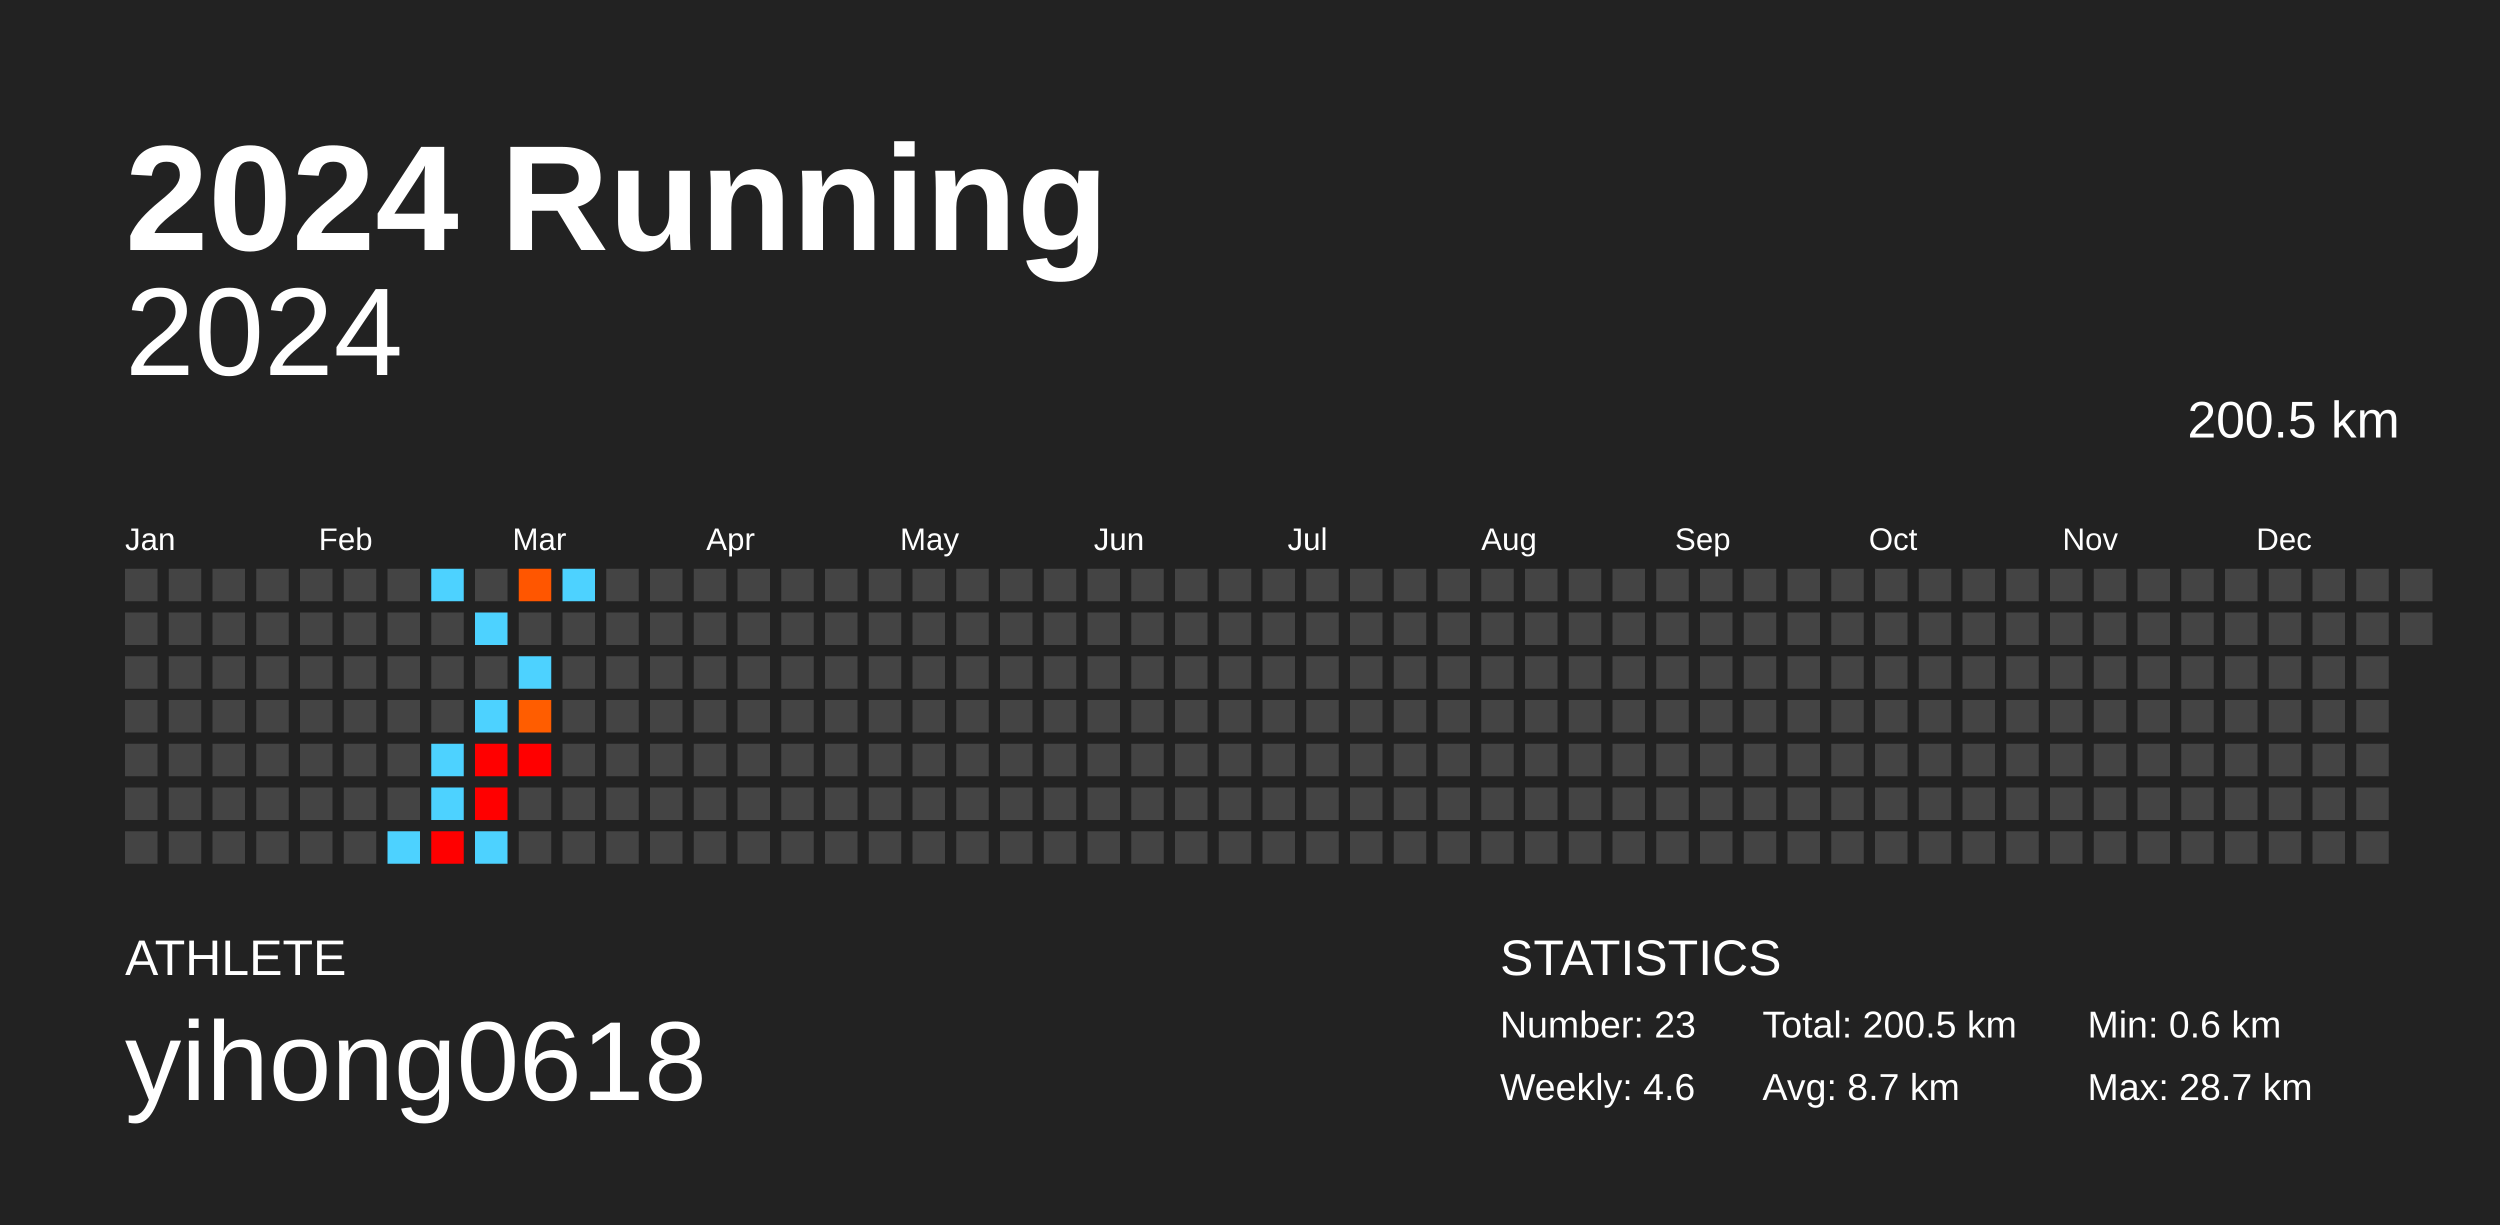
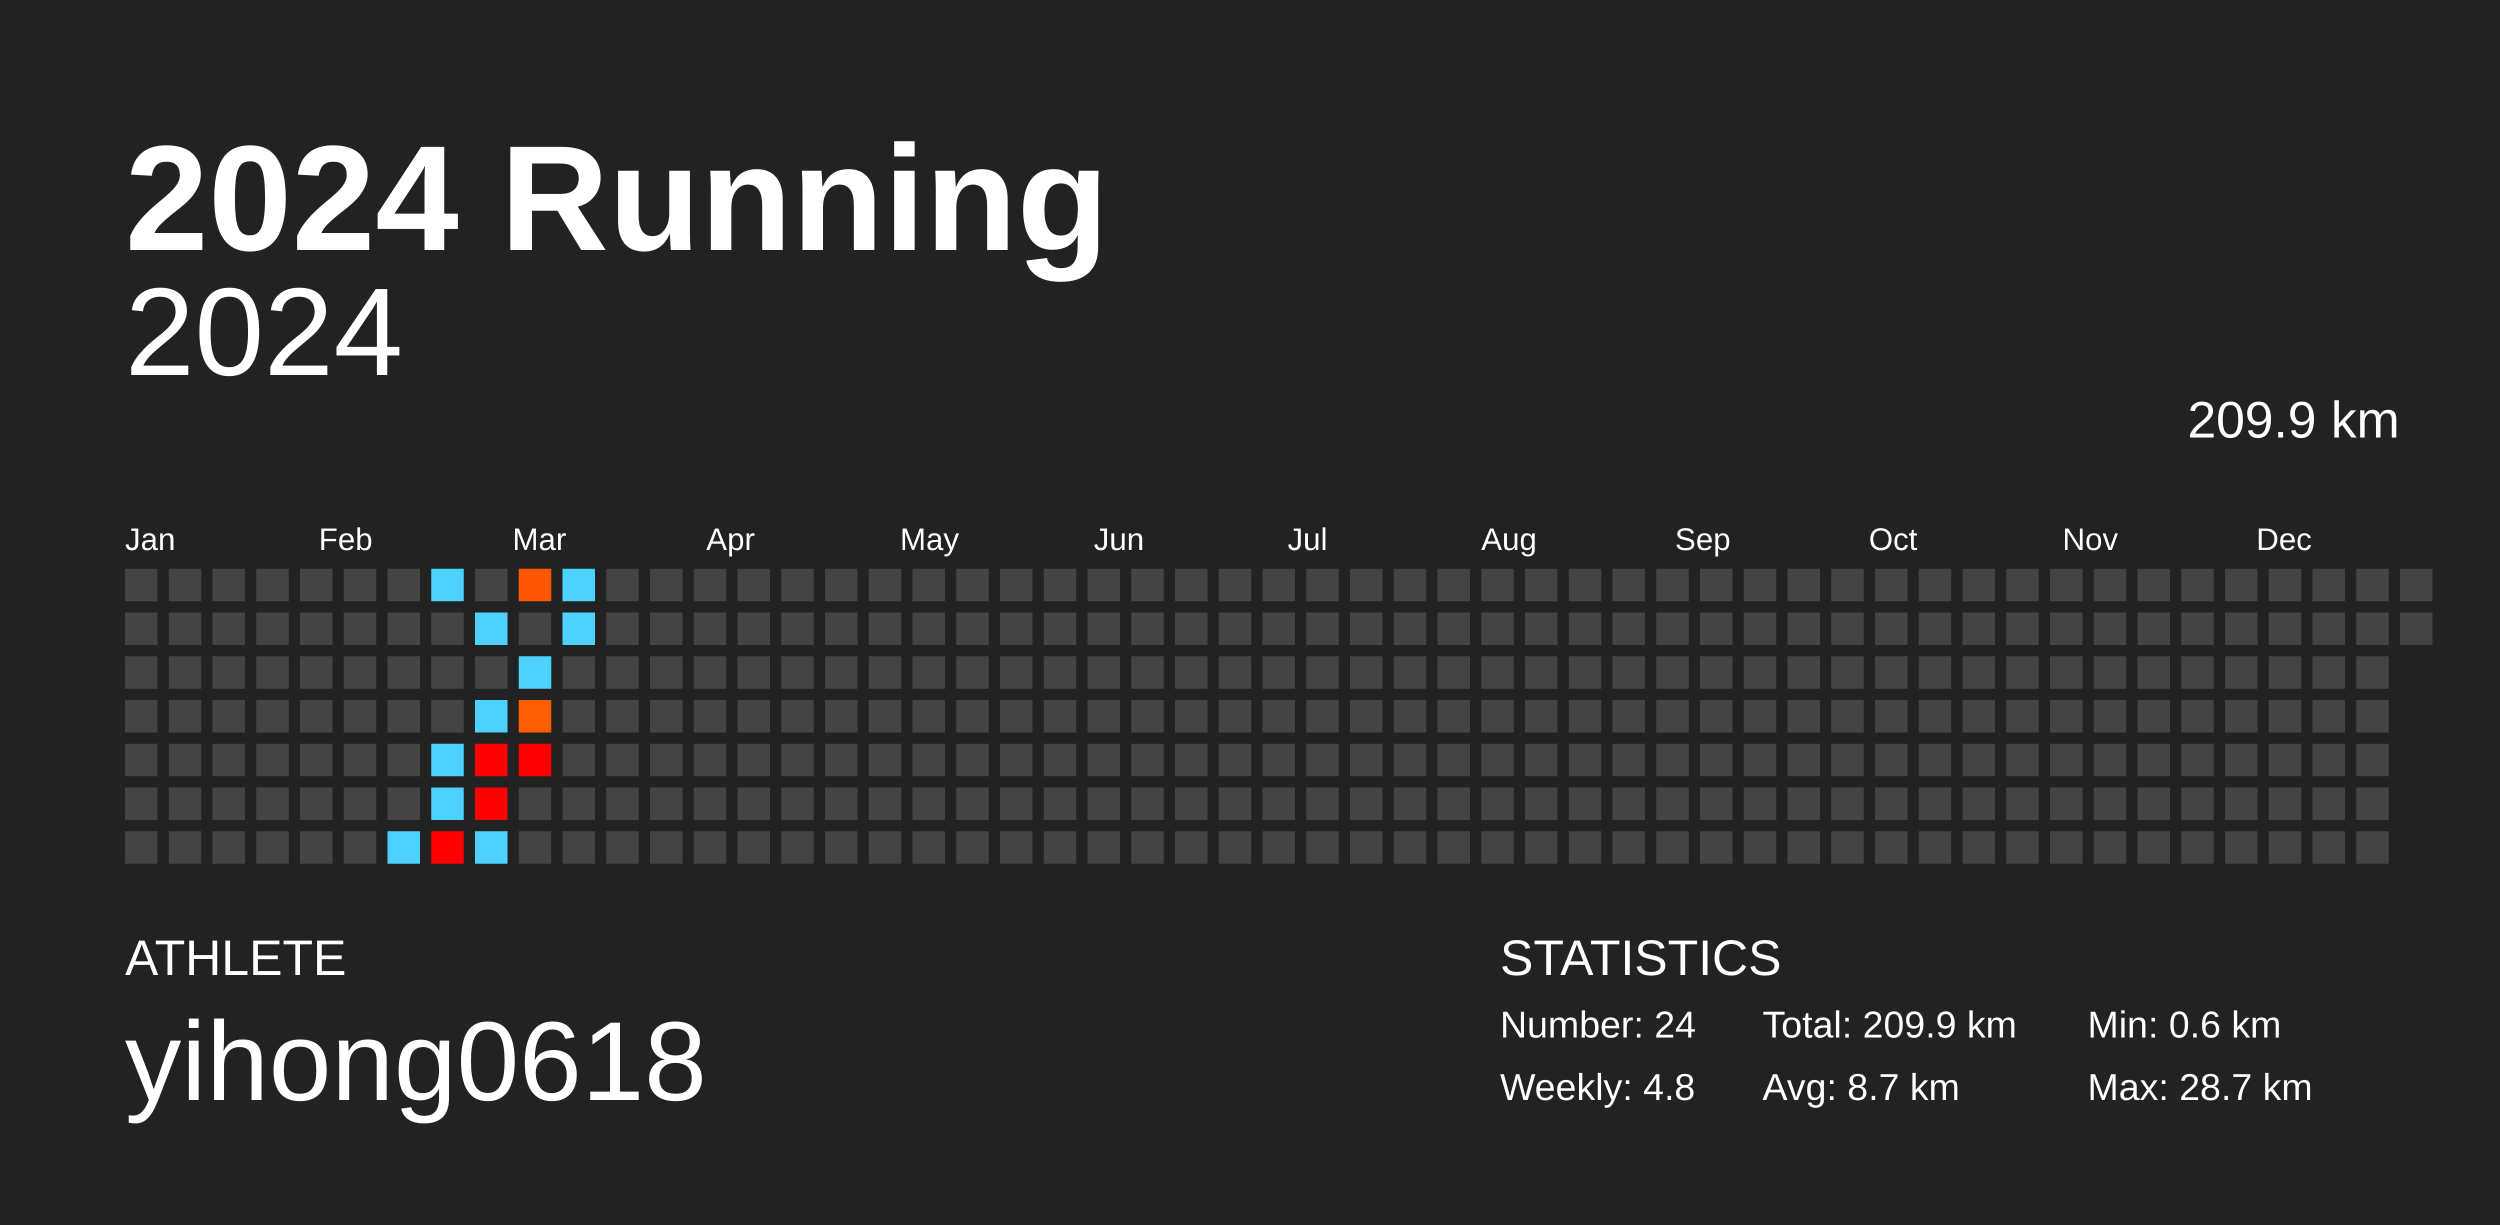
<svg xmlns="http://www.w3.org/2000/svg" baseProfile="full" height="98mm" version="1.1" viewBox="0,0,200,98" width="200mm">
  <defs />
  <rect fill="#222222" height="98" width="200" x="0" y="0" />
  <text fill="#FFFFFF" style="font-size:12px; font-family:Arial; font-weight:bold;" x="10" y="20">2024 Running</text>
  <text fill="#FFFFFF" style="font-size:4px; font-family:Arial" x="10" y="78">ATHLETE</text>
  <text fill="#FFFFFF" style="font-size:9px; font-family:Arial" x="10" y="88">yihong0618</text>
  <text fill="#FFFFFF" style="font-size:4px; font-family:Arial" x="120" y="78">STATISTICS</text>
-   <text fill="#FFFFFF" style="font-size:3px; font-family:Arial" x="120" y="83">Number: 23</text>
-   <text fill="#FFFFFF" style="font-size:3px; font-family:Arial" x="120" y="88">Weekly: 4.6</text>
-   <text fill="#FFFFFF" style="font-size:3px; font-family:Arial" x="141" y="83">Total: 200.5 km</text>
+   <text fill="#FFFFFF" style="font-size:3px; font-family:Arial" x="120" y="83">Number: 24</text>
+   <text fill="#FFFFFF" style="font-size:3px; font-family:Arial" x="120" y="88">Weekly: 4.8</text>
+   <text fill="#FFFFFF" style="font-size:3px; font-family:Arial" x="141" y="83">Total: 209.9 km</text>
  <text fill="#FFFFFF" style="font-size:3px; font-family:Arial" x="141" y="88">Avg: 8.7 km</text>
  <text fill="#FFFFFF" style="font-size:3px; font-family:Arial" x="167" y="83">Min: 0.6 km</text>
  <text fill="#FFFFFF" style="font-size:3px; font-family:Arial" x="167" y="88">Max: 28.7 km</text>
  <text alignment-baseline="hanging" fill="#FFFFFF" style="font-size:10.0px; font-family:Arial;" x="10" y="30">2024</text>
-   <text alignment-baseline="hanging" fill="#FFFFFF" style="font-size:4.125px; font-family:Arial;" x="175" y="35">200.5 km</text>
+   <text alignment-baseline="hanging" fill="#FFFFFF" style="font-size:4.125px; font-family:Arial;" x="175" y="35">209.9 km</text>
  <text fill="#FFFFFF" style="font-size:2.5px; font-family:Arial" x="10.0" y="44">Jan</text>
  <text fill="#FFFFFF" style="font-size:2.5px; font-family:Arial" x="25.5" y="44">Feb</text>
  <text fill="#FFFFFF" style="font-size:2.5px; font-family:Arial" x="41.0" y="44">Mar</text>
  <text fill="#FFFFFF" style="font-size:2.5px; font-family:Arial" x="56.5" y="44">Apr</text>
  <text fill="#FFFFFF" style="font-size:2.5px; font-family:Arial" x="72.0" y="44">May</text>
  <text fill="#FFFFFF" style="font-size:2.5px; font-family:Arial" x="87.5" y="44">Jun</text>
  <text fill="#FFFFFF" style="font-size:2.5px; font-family:Arial" x="103.0" y="44">Jul</text>
  <text fill="#FFFFFF" style="font-size:2.5px; font-family:Arial" x="118.5" y="44">Aug</text>
  <text fill="#FFFFFF" style="font-size:2.5px; font-family:Arial" x="134.0" y="44">Sep</text>
  <text fill="#FFFFFF" style="font-size:2.5px; font-family:Arial" x="149.5" y="44">Oct</text>
  <text fill="#FFFFFF" style="font-size:2.5px; font-family:Arial" x="165.0" y="44">Nov</text>
  <text fill="#FFFFFF" style="font-size:2.5px; font-family:Arial" x="180.5" y="44">Dec</text>
  <rect fill="#444444" height="2.6" width="2.6" x="10.0" y="45.5" />
  <rect fill="#444444" height="2.6" width="2.6" x="10.0" y="49.0" />
  <rect fill="#444444" height="2.6" width="2.6" x="10.0" y="52.5" />
  <rect fill="#444444" height="2.6" width="2.6" x="10.0" y="56.0" />
  <rect fill="#444444" height="2.6" width="2.6" x="10.0" y="59.5" />
  <rect fill="#444444" height="2.6" width="2.6" x="10.0" y="63.0" />
  <rect fill="#444444" height="2.6" width="2.6" x="10.0" y="66.5" />
  <rect fill="#444444" height="2.6" width="2.6" x="13.5" y="45.5" />
  <rect fill="#444444" height="2.6" width="2.6" x="13.5" y="49.0" />
  <rect fill="#444444" height="2.6" width="2.6" x="13.5" y="52.5" />
  <rect fill="#444444" height="2.6" width="2.6" x="13.5" y="56.0" />
  <rect fill="#444444" height="2.6" width="2.6" x="13.5" y="59.5" />
  <rect fill="#444444" height="2.6" width="2.6" x="13.5" y="63.0" />
  <rect fill="#444444" height="2.6" width="2.6" x="13.5" y="66.5" />
  <rect fill="#444444" height="2.6" width="2.6" x="17.0" y="45.5" />
  <rect fill="#444444" height="2.6" width="2.6" x="17.0" y="49.0" />
  <rect fill="#444444" height="2.6" width="2.6" x="17.0" y="52.5" />
  <rect fill="#444444" height="2.6" width="2.6" x="17.0" y="56.0" />
  <rect fill="#444444" height="2.6" width="2.6" x="17.0" y="59.5" />
  <rect fill="#444444" height="2.6" width="2.6" x="17.0" y="63.0" />
  <rect fill="#444444" height="2.6" width="2.6" x="17.0" y="66.5" />
  <rect fill="#444444" height="2.6" width="2.6" x="20.5" y="45.5" />
  <rect fill="#444444" height="2.6" width="2.6" x="20.5" y="49.0" />
  <rect fill="#444444" height="2.6" width="2.6" x="20.5" y="52.5" />
  <rect fill="#444444" height="2.6" width="2.6" x="20.5" y="56.0" />
  <rect fill="#444444" height="2.6" width="2.6" x="20.5" y="59.5" />
  <rect fill="#444444" height="2.6" width="2.6" x="20.5" y="63.0" />
  <rect fill="#444444" height="2.6" width="2.6" x="20.5" y="66.5" />
  <rect fill="#444444" height="2.6" width="2.6" x="24.0" y="45.5" />
  <rect fill="#444444" height="2.6" width="2.6" x="24.0" y="49.0" />
  <rect fill="#444444" height="2.6" width="2.6" x="24.0" y="52.5" />
  <rect fill="#444444" height="2.6" width="2.6" x="24.0" y="56.0" />
  <rect fill="#444444" height="2.6" width="2.6" x="24.0" y="59.5" />
  <rect fill="#444444" height="2.6" width="2.6" x="24.0" y="63.0" />
  <rect fill="#444444" height="2.6" width="2.6" x="24.0" y="66.5" />
  <rect fill="#444444" height="2.6" width="2.6" x="27.5" y="45.5" />
  <rect fill="#444444" height="2.6" width="2.6" x="27.5" y="49.0" />
  <rect fill="#444444" height="2.6" width="2.6" x="27.5" y="52.5" />
  <rect fill="#444444" height="2.6" width="2.6" x="27.5" y="56.0" />
  <rect fill="#444444" height="2.6" width="2.6" x="27.5" y="59.5" />
  <rect fill="#444444" height="2.6" width="2.6" x="27.5" y="63.0" />
  <rect fill="#444444" height="2.6" width="2.6" x="27.5" y="66.5" />
  <rect fill="#444444" height="2.6" width="2.6" x="31.0" y="45.5" />
  <rect fill="#444444" height="2.6" width="2.6" x="31.0" y="49.0" />
  <rect fill="#444444" height="2.6" width="2.6" x="31.0" y="52.5" />
  <rect fill="#444444" height="2.6" width="2.6" x="31.0" y="56.0" />
  <rect fill="#444444" height="2.6" width="2.6" x="31.0" y="59.5" />
  <rect fill="#444444" height="2.6" width="2.6" x="31.0" y="63.0" />
  <rect fill="#4dd2ff" height="2.6" width="2.6" x="31.0" y="66.5" />
  <rect fill="#4dd2ff" height="2.6" width="2.6" x="34.5" y="45.5" />
  <rect fill="#444444" height="2.6" width="2.6" x="34.5" y="49.0" />
  <rect fill="#444444" height="2.6" width="2.6" x="34.5" y="52.5" />
  <rect fill="#444444" height="2.6" width="2.6" x="34.5" y="56.0" />
  <rect fill="#4dd2ff" height="2.6" width="2.6" x="34.5" y="59.5" />
  <rect fill="#4dd2ff" height="2.6" width="2.6" x="34.5" y="63.0" />
  <rect fill="red" height="2.6" width="2.6" x="34.5" y="66.5" />
  <rect fill="#444444" height="2.6" width="2.6" x="38.0" y="45.5" />
  <rect fill="#4dd2ff" height="2.6" width="2.6" x="38.0" y="49.0" />
  <rect fill="#444444" height="2.6" width="2.6" x="38.0" y="52.5" />
  <rect fill="#4dd2ff" height="2.6" width="2.6" x="38.0" y="56.0" />
  <rect fill="red" height="2.6" width="2.6" x="38.0" y="59.5" />
  <rect fill="red" height="2.6" width="2.6" x="38.0" y="63.0" />
  <rect fill="#4dd2ff" height="2.6" width="2.6" x="38.0" y="66.5" />
  <rect fill="#ff5600" height="2.6" width="2.6" x="41.5" y="45.5" />
  <rect fill="#444444" height="2.6" width="2.6" x="41.5" y="49.0" />
  <rect fill="#4dd2ff" height="2.6" width="2.6" x="41.5" y="52.5" />
  <rect fill="#ff5d00" height="2.6" width="2.6" x="41.5" y="56.0" />
  <rect fill="red" height="2.6" width="2.6" x="41.5" y="59.5" />
  <rect fill="#444444" height="2.6" width="2.6" x="41.5" y="63.0" />
  <rect fill="#444444" height="2.6" width="2.6" x="41.5" y="66.5" />
  <rect fill="#4dd2ff" height="2.6" width="2.6" x="45.0" y="45.5" />
-   <rect fill="#444444" height="2.6" width="2.6" x="45.0" y="49.0" />
+   <rect fill="#4dd2ff" height="2.6" width="2.6" x="45.0" y="49.0" />
  <rect fill="#444444" height="2.6" width="2.6" x="45.0" y="52.5" />
  <rect fill="#444444" height="2.6" width="2.6" x="45.0" y="56.0" />
  <rect fill="#444444" height="2.6" width="2.6" x="45.0" y="59.5" />
  <rect fill="#444444" height="2.6" width="2.6" x="45.0" y="63.0" />
  <rect fill="#444444" height="2.6" width="2.6" x="45.0" y="66.5" />
  <rect fill="#444444" height="2.6" width="2.6" x="48.5" y="45.5" />
  <rect fill="#444444" height="2.6" width="2.6" x="48.5" y="49.0" />
  <rect fill="#444444" height="2.6" width="2.6" x="48.5" y="52.5" />
  <rect fill="#444444" height="2.6" width="2.6" x="48.5" y="56.0" />
  <rect fill="#444444" height="2.6" width="2.6" x="48.5" y="59.5" />
  <rect fill="#444444" height="2.6" width="2.6" x="48.5" y="63.0" />
  <rect fill="#444444" height="2.6" width="2.6" x="48.5" y="66.5" />
  <rect fill="#444444" height="2.6" width="2.6" x="52.0" y="45.5" />
  <rect fill="#444444" height="2.6" width="2.6" x="52.0" y="49.0" />
  <rect fill="#444444" height="2.6" width="2.6" x="52.0" y="52.5" />
  <rect fill="#444444" height="2.6" width="2.6" x="52.0" y="56.0" />
  <rect fill="#444444" height="2.6" width="2.6" x="52.0" y="59.5" />
  <rect fill="#444444" height="2.6" width="2.6" x="52.0" y="63.0" />
  <rect fill="#444444" height="2.6" width="2.6" x="52.0" y="66.5" />
  <rect fill="#444444" height="2.6" width="2.6" x="55.5" y="45.5" />
  <rect fill="#444444" height="2.6" width="2.6" x="55.5" y="49.0" />
  <rect fill="#444444" height="2.6" width="2.6" x="55.5" y="52.5" />
  <rect fill="#444444" height="2.6" width="2.6" x="55.5" y="56.0" />
  <rect fill="#444444" height="2.6" width="2.6" x="55.5" y="59.5" />
  <rect fill="#444444" height="2.6" width="2.6" x="55.5" y="63.0" />
  <rect fill="#444444" height="2.6" width="2.6" x="55.5" y="66.5" />
  <rect fill="#444444" height="2.6" width="2.6" x="59.0" y="45.5" />
  <rect fill="#444444" height="2.6" width="2.6" x="59.0" y="49.0" />
  <rect fill="#444444" height="2.6" width="2.6" x="59.0" y="52.5" />
  <rect fill="#444444" height="2.6" width="2.6" x="59.0" y="56.0" />
  <rect fill="#444444" height="2.6" width="2.6" x="59.0" y="59.5" />
  <rect fill="#444444" height="2.6" width="2.6" x="59.0" y="63.0" />
  <rect fill="#444444" height="2.6" width="2.6" x="59.0" y="66.5" />
  <rect fill="#444444" height="2.6" width="2.6" x="62.5" y="45.5" />
  <rect fill="#444444" height="2.6" width="2.6" x="62.5" y="49.0" />
  <rect fill="#444444" height="2.6" width="2.6" x="62.5" y="52.5" />
  <rect fill="#444444" height="2.6" width="2.6" x="62.5" y="56.0" />
  <rect fill="#444444" height="2.6" width="2.6" x="62.5" y="59.5" />
  <rect fill="#444444" height="2.6" width="2.6" x="62.5" y="63.0" />
  <rect fill="#444444" height="2.6" width="2.6" x="62.5" y="66.5" />
  <rect fill="#444444" height="2.6" width="2.6" x="66.0" y="45.5" />
  <rect fill="#444444" height="2.6" width="2.6" x="66.0" y="49.0" />
  <rect fill="#444444" height="2.6" width="2.6" x="66.0" y="52.5" />
  <rect fill="#444444" height="2.6" width="2.6" x="66.0" y="56.0" />
  <rect fill="#444444" height="2.6" width="2.6" x="66.0" y="59.5" />
  <rect fill="#444444" height="2.6" width="2.6" x="66.0" y="63.0" />
  <rect fill="#444444" height="2.6" width="2.6" x="66.0" y="66.5" />
  <rect fill="#444444" height="2.6" width="2.6" x="69.5" y="45.5" />
  <rect fill="#444444" height="2.6" width="2.6" x="69.5" y="49.0" />
  <rect fill="#444444" height="2.6" width="2.6" x="69.5" y="52.5" />
  <rect fill="#444444" height="2.6" width="2.6" x="69.5" y="56.0" />
  <rect fill="#444444" height="2.6" width="2.6" x="69.5" y="59.5" />
  <rect fill="#444444" height="2.6" width="2.6" x="69.5" y="63.0" />
  <rect fill="#444444" height="2.6" width="2.6" x="69.5" y="66.5" />
  <rect fill="#444444" height="2.6" width="2.6" x="73.0" y="45.5" />
  <rect fill="#444444" height="2.6" width="2.6" x="73.0" y="49.0" />
  <rect fill="#444444" height="2.6" width="2.6" x="73.0" y="52.5" />
  <rect fill="#444444" height="2.6" width="2.6" x="73.0" y="56.0" />
  <rect fill="#444444" height="2.6" width="2.6" x="73.0" y="59.5" />
  <rect fill="#444444" height="2.6" width="2.6" x="73.0" y="63.0" />
  <rect fill="#444444" height="2.6" width="2.6" x="73.0" y="66.5" />
  <rect fill="#444444" height="2.6" width="2.6" x="76.5" y="45.5" />
  <rect fill="#444444" height="2.6" width="2.6" x="76.5" y="49.0" />
  <rect fill="#444444" height="2.6" width="2.6" x="76.5" y="52.5" />
  <rect fill="#444444" height="2.6" width="2.6" x="76.5" y="56.0" />
  <rect fill="#444444" height="2.6" width="2.6" x="76.5" y="59.5" />
  <rect fill="#444444" height="2.6" width="2.6" x="76.5" y="63.0" />
  <rect fill="#444444" height="2.6" width="2.6" x="76.5" y="66.5" />
  <rect fill="#444444" height="2.6" width="2.6" x="80.0" y="45.5" />
  <rect fill="#444444" height="2.6" width="2.6" x="80.0" y="49.0" />
  <rect fill="#444444" height="2.6" width="2.6" x="80.0" y="52.5" />
  <rect fill="#444444" height="2.6" width="2.6" x="80.0" y="56.0" />
  <rect fill="#444444" height="2.6" width="2.6" x="80.0" y="59.5" />
  <rect fill="#444444" height="2.6" width="2.6" x="80.0" y="63.0" />
  <rect fill="#444444" height="2.6" width="2.6" x="80.0" y="66.5" />
  <rect fill="#444444" height="2.6" width="2.6" x="83.5" y="45.5" />
  <rect fill="#444444" height="2.6" width="2.6" x="83.5" y="49.0" />
  <rect fill="#444444" height="2.6" width="2.6" x="83.5" y="52.5" />
  <rect fill="#444444" height="2.6" width="2.6" x="83.5" y="56.0" />
  <rect fill="#444444" height="2.6" width="2.6" x="83.5" y="59.5" />
  <rect fill="#444444" height="2.6" width="2.6" x="83.5" y="63.0" />
  <rect fill="#444444" height="2.6" width="2.6" x="83.5" y="66.5" />
  <rect fill="#444444" height="2.6" width="2.6" x="87.0" y="45.5" />
  <rect fill="#444444" height="2.6" width="2.6" x="87.0" y="49.0" />
  <rect fill="#444444" height="2.6" width="2.6" x="87.0" y="52.5" />
  <rect fill="#444444" height="2.6" width="2.6" x="87.0" y="56.0" />
  <rect fill="#444444" height="2.6" width="2.6" x="87.0" y="59.5" />
  <rect fill="#444444" height="2.6" width="2.6" x="87.0" y="63.0" />
  <rect fill="#444444" height="2.6" width="2.6" x="87.0" y="66.5" />
  <rect fill="#444444" height="2.6" width="2.6" x="90.5" y="45.5" />
  <rect fill="#444444" height="2.6" width="2.6" x="90.5" y="49.0" />
  <rect fill="#444444" height="2.6" width="2.6" x="90.5" y="52.5" />
  <rect fill="#444444" height="2.6" width="2.6" x="90.5" y="56.0" />
  <rect fill="#444444" height="2.6" width="2.6" x="90.5" y="59.5" />
  <rect fill="#444444" height="2.6" width="2.6" x="90.5" y="63.0" />
  <rect fill="#444444" height="2.6" width="2.6" x="90.5" y="66.5" />
  <rect fill="#444444" height="2.6" width="2.6" x="94.0" y="45.5" />
  <rect fill="#444444" height="2.6" width="2.6" x="94.0" y="49.0" />
  <rect fill="#444444" height="2.6" width="2.6" x="94.0" y="52.5" />
  <rect fill="#444444" height="2.6" width="2.6" x="94.0" y="56.0" />
  <rect fill="#444444" height="2.6" width="2.6" x="94.0" y="59.5" />
  <rect fill="#444444" height="2.6" width="2.6" x="94.0" y="63.0" />
  <rect fill="#444444" height="2.6" width="2.6" x="94.0" y="66.5" />
  <rect fill="#444444" height="2.6" width="2.6" x="97.5" y="45.5" />
  <rect fill="#444444" height="2.6" width="2.6" x="97.5" y="49.0" />
  <rect fill="#444444" height="2.6" width="2.6" x="97.5" y="52.5" />
  <rect fill="#444444" height="2.6" width="2.6" x="97.5" y="56.0" />
  <rect fill="#444444" height="2.6" width="2.6" x="97.5" y="59.5" />
  <rect fill="#444444" height="2.6" width="2.6" x="97.5" y="63.0" />
  <rect fill="#444444" height="2.6" width="2.6" x="97.5" y="66.5" />
  <rect fill="#444444" height="2.6" width="2.6" x="101.0" y="45.5" />
  <rect fill="#444444" height="2.6" width="2.6" x="101.0" y="49.0" />
  <rect fill="#444444" height="2.6" width="2.6" x="101.0" y="52.5" />
  <rect fill="#444444" height="2.6" width="2.6" x="101.0" y="56.0" />
  <rect fill="#444444" height="2.6" width="2.6" x="101.0" y="59.5" />
  <rect fill="#444444" height="2.6" width="2.6" x="101.0" y="63.0" />
  <rect fill="#444444" height="2.6" width="2.6" x="101.0" y="66.5" />
  <rect fill="#444444" height="2.6" width="2.6" x="104.5" y="45.5" />
  <rect fill="#444444" height="2.6" width="2.6" x="104.5" y="49.0" />
  <rect fill="#444444" height="2.6" width="2.6" x="104.5" y="52.5" />
  <rect fill="#444444" height="2.6" width="2.6" x="104.5" y="56.0" />
  <rect fill="#444444" height="2.6" width="2.6" x="104.5" y="59.5" />
  <rect fill="#444444" height="2.6" width="2.6" x="104.5" y="63.0" />
  <rect fill="#444444" height="2.6" width="2.6" x="104.5" y="66.5" />
  <rect fill="#444444" height="2.6" width="2.6" x="108.0" y="45.5" />
  <rect fill="#444444" height="2.6" width="2.6" x="108.0" y="49.0" />
  <rect fill="#444444" height="2.6" width="2.6" x="108.0" y="52.5" />
  <rect fill="#444444" height="2.6" width="2.6" x="108.0" y="56.0" />
  <rect fill="#444444" height="2.6" width="2.6" x="108.0" y="59.5" />
  <rect fill="#444444" height="2.6" width="2.6" x="108.0" y="63.0" />
  <rect fill="#444444" height="2.6" width="2.6" x="108.0" y="66.5" />
  <rect fill="#444444" height="2.6" width="2.6" x="111.5" y="45.5" />
  <rect fill="#444444" height="2.6" width="2.6" x="111.5" y="49.0" />
  <rect fill="#444444" height="2.6" width="2.6" x="111.5" y="52.5" />
  <rect fill="#444444" height="2.6" width="2.6" x="111.5" y="56.0" />
  <rect fill="#444444" height="2.6" width="2.6" x="111.5" y="59.5" />
  <rect fill="#444444" height="2.6" width="2.6" x="111.5" y="63.0" />
  <rect fill="#444444" height="2.6" width="2.6" x="111.5" y="66.5" />
  <rect fill="#444444" height="2.6" width="2.6" x="115.0" y="45.5" />
  <rect fill="#444444" height="2.6" width="2.6" x="115.0" y="49.0" />
  <rect fill="#444444" height="2.6" width="2.6" x="115.0" y="52.5" />
  <rect fill="#444444" height="2.6" width="2.6" x="115.0" y="56.0" />
  <rect fill="#444444" height="2.6" width="2.6" x="115.0" y="59.5" />
  <rect fill="#444444" height="2.6" width="2.6" x="115.0" y="63.0" />
  <rect fill="#444444" height="2.6" width="2.6" x="115.0" y="66.5" />
  <rect fill="#444444" height="2.6" width="2.6" x="118.5" y="45.5" />
  <rect fill="#444444" height="2.6" width="2.6" x="118.5" y="49.0" />
  <rect fill="#444444" height="2.6" width="2.6" x="118.5" y="52.5" />
  <rect fill="#444444" height="2.6" width="2.6" x="118.5" y="56.0" />
  <rect fill="#444444" height="2.6" width="2.6" x="118.5" y="59.5" />
  <rect fill="#444444" height="2.6" width="2.6" x="118.5" y="63.0" />
  <rect fill="#444444" height="2.6" width="2.6" x="118.5" y="66.5" />
  <rect fill="#444444" height="2.6" width="2.6" x="122.0" y="45.5" />
  <rect fill="#444444" height="2.6" width="2.6" x="122.0" y="49.0" />
  <rect fill="#444444" height="2.6" width="2.6" x="122.0" y="52.5" />
  <rect fill="#444444" height="2.6" width="2.6" x="122.0" y="56.0" />
  <rect fill="#444444" height="2.6" width="2.6" x="122.0" y="59.5" />
  <rect fill="#444444" height="2.6" width="2.6" x="122.0" y="63.0" />
  <rect fill="#444444" height="2.6" width="2.6" x="122.0" y="66.5" />
  <rect fill="#444444" height="2.6" width="2.6" x="125.5" y="45.5" />
  <rect fill="#444444" height="2.6" width="2.6" x="125.5" y="49.0" />
  <rect fill="#444444" height="2.6" width="2.6" x="125.5" y="52.5" />
  <rect fill="#444444" height="2.6" width="2.6" x="125.5" y="56.0" />
  <rect fill="#444444" height="2.6" width="2.6" x="125.5" y="59.5" />
  <rect fill="#444444" height="2.6" width="2.6" x="125.5" y="63.0" />
  <rect fill="#444444" height="2.6" width="2.6" x="125.5" y="66.5" />
  <rect fill="#444444" height="2.6" width="2.6" x="129.0" y="45.5" />
  <rect fill="#444444" height="2.6" width="2.6" x="129.0" y="49.0" />
  <rect fill="#444444" height="2.6" width="2.6" x="129.0" y="52.5" />
  <rect fill="#444444" height="2.6" width="2.6" x="129.0" y="56.0" />
  <rect fill="#444444" height="2.6" width="2.6" x="129.0" y="59.5" />
  <rect fill="#444444" height="2.6" width="2.6" x="129.0" y="63.0" />
  <rect fill="#444444" height="2.6" width="2.6" x="129.0" y="66.5" />
  <rect fill="#444444" height="2.6" width="2.6" x="132.5" y="45.5" />
  <rect fill="#444444" height="2.6" width="2.6" x="132.5" y="49.0" />
  <rect fill="#444444" height="2.6" width="2.6" x="132.5" y="52.5" />
  <rect fill="#444444" height="2.6" width="2.6" x="132.5" y="56.0" />
  <rect fill="#444444" height="2.6" width="2.6" x="132.5" y="59.5" />
  <rect fill="#444444" height="2.6" width="2.6" x="132.5" y="63.0" />
  <rect fill="#444444" height="2.6" width="2.6" x="132.5" y="66.5" />
  <rect fill="#444444" height="2.6" width="2.6" x="136.0" y="45.5" />
  <rect fill="#444444" height="2.6" width="2.6" x="136.0" y="49.0" />
  <rect fill="#444444" height="2.6" width="2.6" x="136.0" y="52.5" />
  <rect fill="#444444" height="2.6" width="2.6" x="136.0" y="56.0" />
  <rect fill="#444444" height="2.6" width="2.6" x="136.0" y="59.5" />
  <rect fill="#444444" height="2.6" width="2.6" x="136.0" y="63.0" />
  <rect fill="#444444" height="2.6" width="2.6" x="136.0" y="66.5" />
  <rect fill="#444444" height="2.6" width="2.6" x="139.5" y="45.5" />
  <rect fill="#444444" height="2.6" width="2.6" x="139.5" y="49.0" />
  <rect fill="#444444" height="2.6" width="2.6" x="139.5" y="52.5" />
  <rect fill="#444444" height="2.6" width="2.6" x="139.5" y="56.0" />
  <rect fill="#444444" height="2.6" width="2.6" x="139.5" y="59.5" />
  <rect fill="#444444" height="2.6" width="2.6" x="139.5" y="63.0" />
  <rect fill="#444444" height="2.6" width="2.6" x="139.5" y="66.5" />
  <rect fill="#444444" height="2.6" width="2.6" x="143.0" y="45.5" />
  <rect fill="#444444" height="2.6" width="2.6" x="143.0" y="49.0" />
  <rect fill="#444444" height="2.6" width="2.6" x="143.0" y="52.5" />
  <rect fill="#444444" height="2.6" width="2.6" x="143.0" y="56.0" />
  <rect fill="#444444" height="2.6" width="2.6" x="143.0" y="59.5" />
  <rect fill="#444444" height="2.6" width="2.6" x="143.0" y="63.0" />
  <rect fill="#444444" height="2.6" width="2.6" x="143.0" y="66.5" />
  <rect fill="#444444" height="2.6" width="2.6" x="146.5" y="45.5" />
  <rect fill="#444444" height="2.6" width="2.6" x="146.5" y="49.0" />
  <rect fill="#444444" height="2.6" width="2.6" x="146.5" y="52.5" />
  <rect fill="#444444" height="2.6" width="2.6" x="146.5" y="56.0" />
  <rect fill="#444444" height="2.6" width="2.6" x="146.5" y="59.5" />
  <rect fill="#444444" height="2.6" width="2.6" x="146.5" y="63.0" />
  <rect fill="#444444" height="2.6" width="2.6" x="146.5" y="66.5" />
  <rect fill="#444444" height="2.6" width="2.6" x="150.0" y="45.5" />
  <rect fill="#444444" height="2.6" width="2.6" x="150.0" y="49.0" />
  <rect fill="#444444" height="2.6" width="2.6" x="150.0" y="52.5" />
  <rect fill="#444444" height="2.6" width="2.6" x="150.0" y="56.0" />
  <rect fill="#444444" height="2.6" width="2.6" x="150.0" y="59.5" />
  <rect fill="#444444" height="2.6" width="2.6" x="150.0" y="63.0" />
  <rect fill="#444444" height="2.6" width="2.6" x="150.0" y="66.5" />
  <rect fill="#444444" height="2.6" width="2.6" x="153.5" y="45.5" />
  <rect fill="#444444" height="2.6" width="2.6" x="153.5" y="49.0" />
  <rect fill="#444444" height="2.6" width="2.6" x="153.5" y="52.5" />
  <rect fill="#444444" height="2.6" width="2.6" x="153.5" y="56.0" />
  <rect fill="#444444" height="2.6" width="2.6" x="153.5" y="59.5" />
  <rect fill="#444444" height="2.6" width="2.6" x="153.5" y="63.0" />
  <rect fill="#444444" height="2.6" width="2.6" x="153.5" y="66.5" />
  <rect fill="#444444" height="2.6" width="2.6" x="157.0" y="45.5" />
  <rect fill="#444444" height="2.6" width="2.6" x="157.0" y="49.0" />
  <rect fill="#444444" height="2.6" width="2.6" x="157.0" y="52.5" />
  <rect fill="#444444" height="2.6" width="2.6" x="157.0" y="56.0" />
  <rect fill="#444444" height="2.6" width="2.6" x="157.0" y="59.5" />
  <rect fill="#444444" height="2.6" width="2.6" x="157.0" y="63.0" />
  <rect fill="#444444" height="2.6" width="2.6" x="157.0" y="66.5" />
  <rect fill="#444444" height="2.6" width="2.6" x="160.5" y="45.5" />
  <rect fill="#444444" height="2.6" width="2.6" x="160.5" y="49.0" />
  <rect fill="#444444" height="2.6" width="2.6" x="160.5" y="52.5" />
  <rect fill="#444444" height="2.6" width="2.6" x="160.5" y="56.0" />
  <rect fill="#444444" height="2.6" width="2.6" x="160.5" y="59.5" />
  <rect fill="#444444" height="2.6" width="2.6" x="160.5" y="63.0" />
  <rect fill="#444444" height="2.6" width="2.6" x="160.5" y="66.5" />
  <rect fill="#444444" height="2.6" width="2.6" x="164.0" y="45.5" />
  <rect fill="#444444" height="2.6" width="2.6" x="164.0" y="49.0" />
  <rect fill="#444444" height="2.6" width="2.6" x="164.0" y="52.5" />
  <rect fill="#444444" height="2.6" width="2.6" x="164.0" y="56.0" />
  <rect fill="#444444" height="2.6" width="2.6" x="164.0" y="59.5" />
  <rect fill="#444444" height="2.6" width="2.6" x="164.0" y="63.0" />
  <rect fill="#444444" height="2.6" width="2.6" x="164.0" y="66.5" />
  <rect fill="#444444" height="2.6" width="2.6" x="167.5" y="45.5" />
  <rect fill="#444444" height="2.6" width="2.6" x="167.5" y="49.0" />
  <rect fill="#444444" height="2.6" width="2.6" x="167.5" y="52.5" />
  <rect fill="#444444" height="2.6" width="2.6" x="167.5" y="56.0" />
  <rect fill="#444444" height="2.6" width="2.6" x="167.5" y="59.5" />
  <rect fill="#444444" height="2.6" width="2.6" x="167.5" y="63.0" />
  <rect fill="#444444" height="2.6" width="2.6" x="167.5" y="66.5" />
  <rect fill="#444444" height="2.6" width="2.6" x="171.0" y="45.5" />
  <rect fill="#444444" height="2.6" width="2.6" x="171.0" y="49.0" />
  <rect fill="#444444" height="2.6" width="2.6" x="171.0" y="52.5" />
  <rect fill="#444444" height="2.6" width="2.6" x="171.0" y="56.0" />
  <rect fill="#444444" height="2.6" width="2.6" x="171.0" y="59.5" />
  <rect fill="#444444" height="2.6" width="2.6" x="171.0" y="63.0" />
  <rect fill="#444444" height="2.6" width="2.6" x="171.0" y="66.5" />
  <rect fill="#444444" height="2.6" width="2.6" x="174.5" y="45.5" />
  <rect fill="#444444" height="2.6" width="2.6" x="174.5" y="49.0" />
  <rect fill="#444444" height="2.6" width="2.6" x="174.5" y="52.5" />
  <rect fill="#444444" height="2.6" width="2.6" x="174.5" y="56.0" />
  <rect fill="#444444" height="2.6" width="2.6" x="174.5" y="59.5" />
  <rect fill="#444444" height="2.6" width="2.6" x="174.5" y="63.0" />
  <rect fill="#444444" height="2.6" width="2.6" x="174.5" y="66.5" />
  <rect fill="#444444" height="2.6" width="2.6" x="178.0" y="45.5" />
  <rect fill="#444444" height="2.6" width="2.6" x="178.0" y="49.0" />
  <rect fill="#444444" height="2.6" width="2.6" x="178.0" y="52.5" />
  <rect fill="#444444" height="2.6" width="2.6" x="178.0" y="56.0" />
  <rect fill="#444444" height="2.6" width="2.6" x="178.0" y="59.5" />
  <rect fill="#444444" height="2.6" width="2.6" x="178.0" y="63.0" />
  <rect fill="#444444" height="2.6" width="2.6" x="178.0" y="66.5" />
  <rect fill="#444444" height="2.6" width="2.6" x="181.5" y="45.5" />
  <rect fill="#444444" height="2.6" width="2.6" x="181.5" y="49.0" />
  <rect fill="#444444" height="2.6" width="2.6" x="181.5" y="52.5" />
  <rect fill="#444444" height="2.6" width="2.6" x="181.5" y="56.0" />
  <rect fill="#444444" height="2.6" width="2.6" x="181.5" y="59.5" />
  <rect fill="#444444" height="2.6" width="2.6" x="181.5" y="63.0" />
  <rect fill="#444444" height="2.6" width="2.6" x="181.5" y="66.5" />
  <rect fill="#444444" height="2.6" width="2.6" x="185.0" y="45.5" />
  <rect fill="#444444" height="2.6" width="2.6" x="185.0" y="49.0" />
  <rect fill="#444444" height="2.6" width="2.6" x="185.0" y="52.5" />
  <rect fill="#444444" height="2.6" width="2.6" x="185.0" y="56.0" />
  <rect fill="#444444" height="2.6" width="2.6" x="185.0" y="59.5" />
  <rect fill="#444444" height="2.6" width="2.6" x="185.0" y="63.0" />
  <rect fill="#444444" height="2.6" width="2.6" x="185.0" y="66.5" />
  <rect fill="#444444" height="2.6" width="2.6" x="188.5" y="45.5" />
  <rect fill="#444444" height="2.6" width="2.6" x="188.5" y="49.0" />
  <rect fill="#444444" height="2.6" width="2.6" x="188.5" y="52.5" />
  <rect fill="#444444" height="2.6" width="2.6" x="188.5" y="56.0" />
  <rect fill="#444444" height="2.6" width="2.6" x="188.5" y="59.5" />
  <rect fill="#444444" height="2.6" width="2.6" x="188.5" y="63.0" />
  <rect fill="#444444" height="2.6" width="2.6" x="188.5" y="66.5" />
  <rect fill="#444444" height="2.6" width="2.6" x="192.0" y="45.5" />
  <rect fill="#444444" height="2.6" width="2.6" x="192.0" y="49.0" />
</svg>
